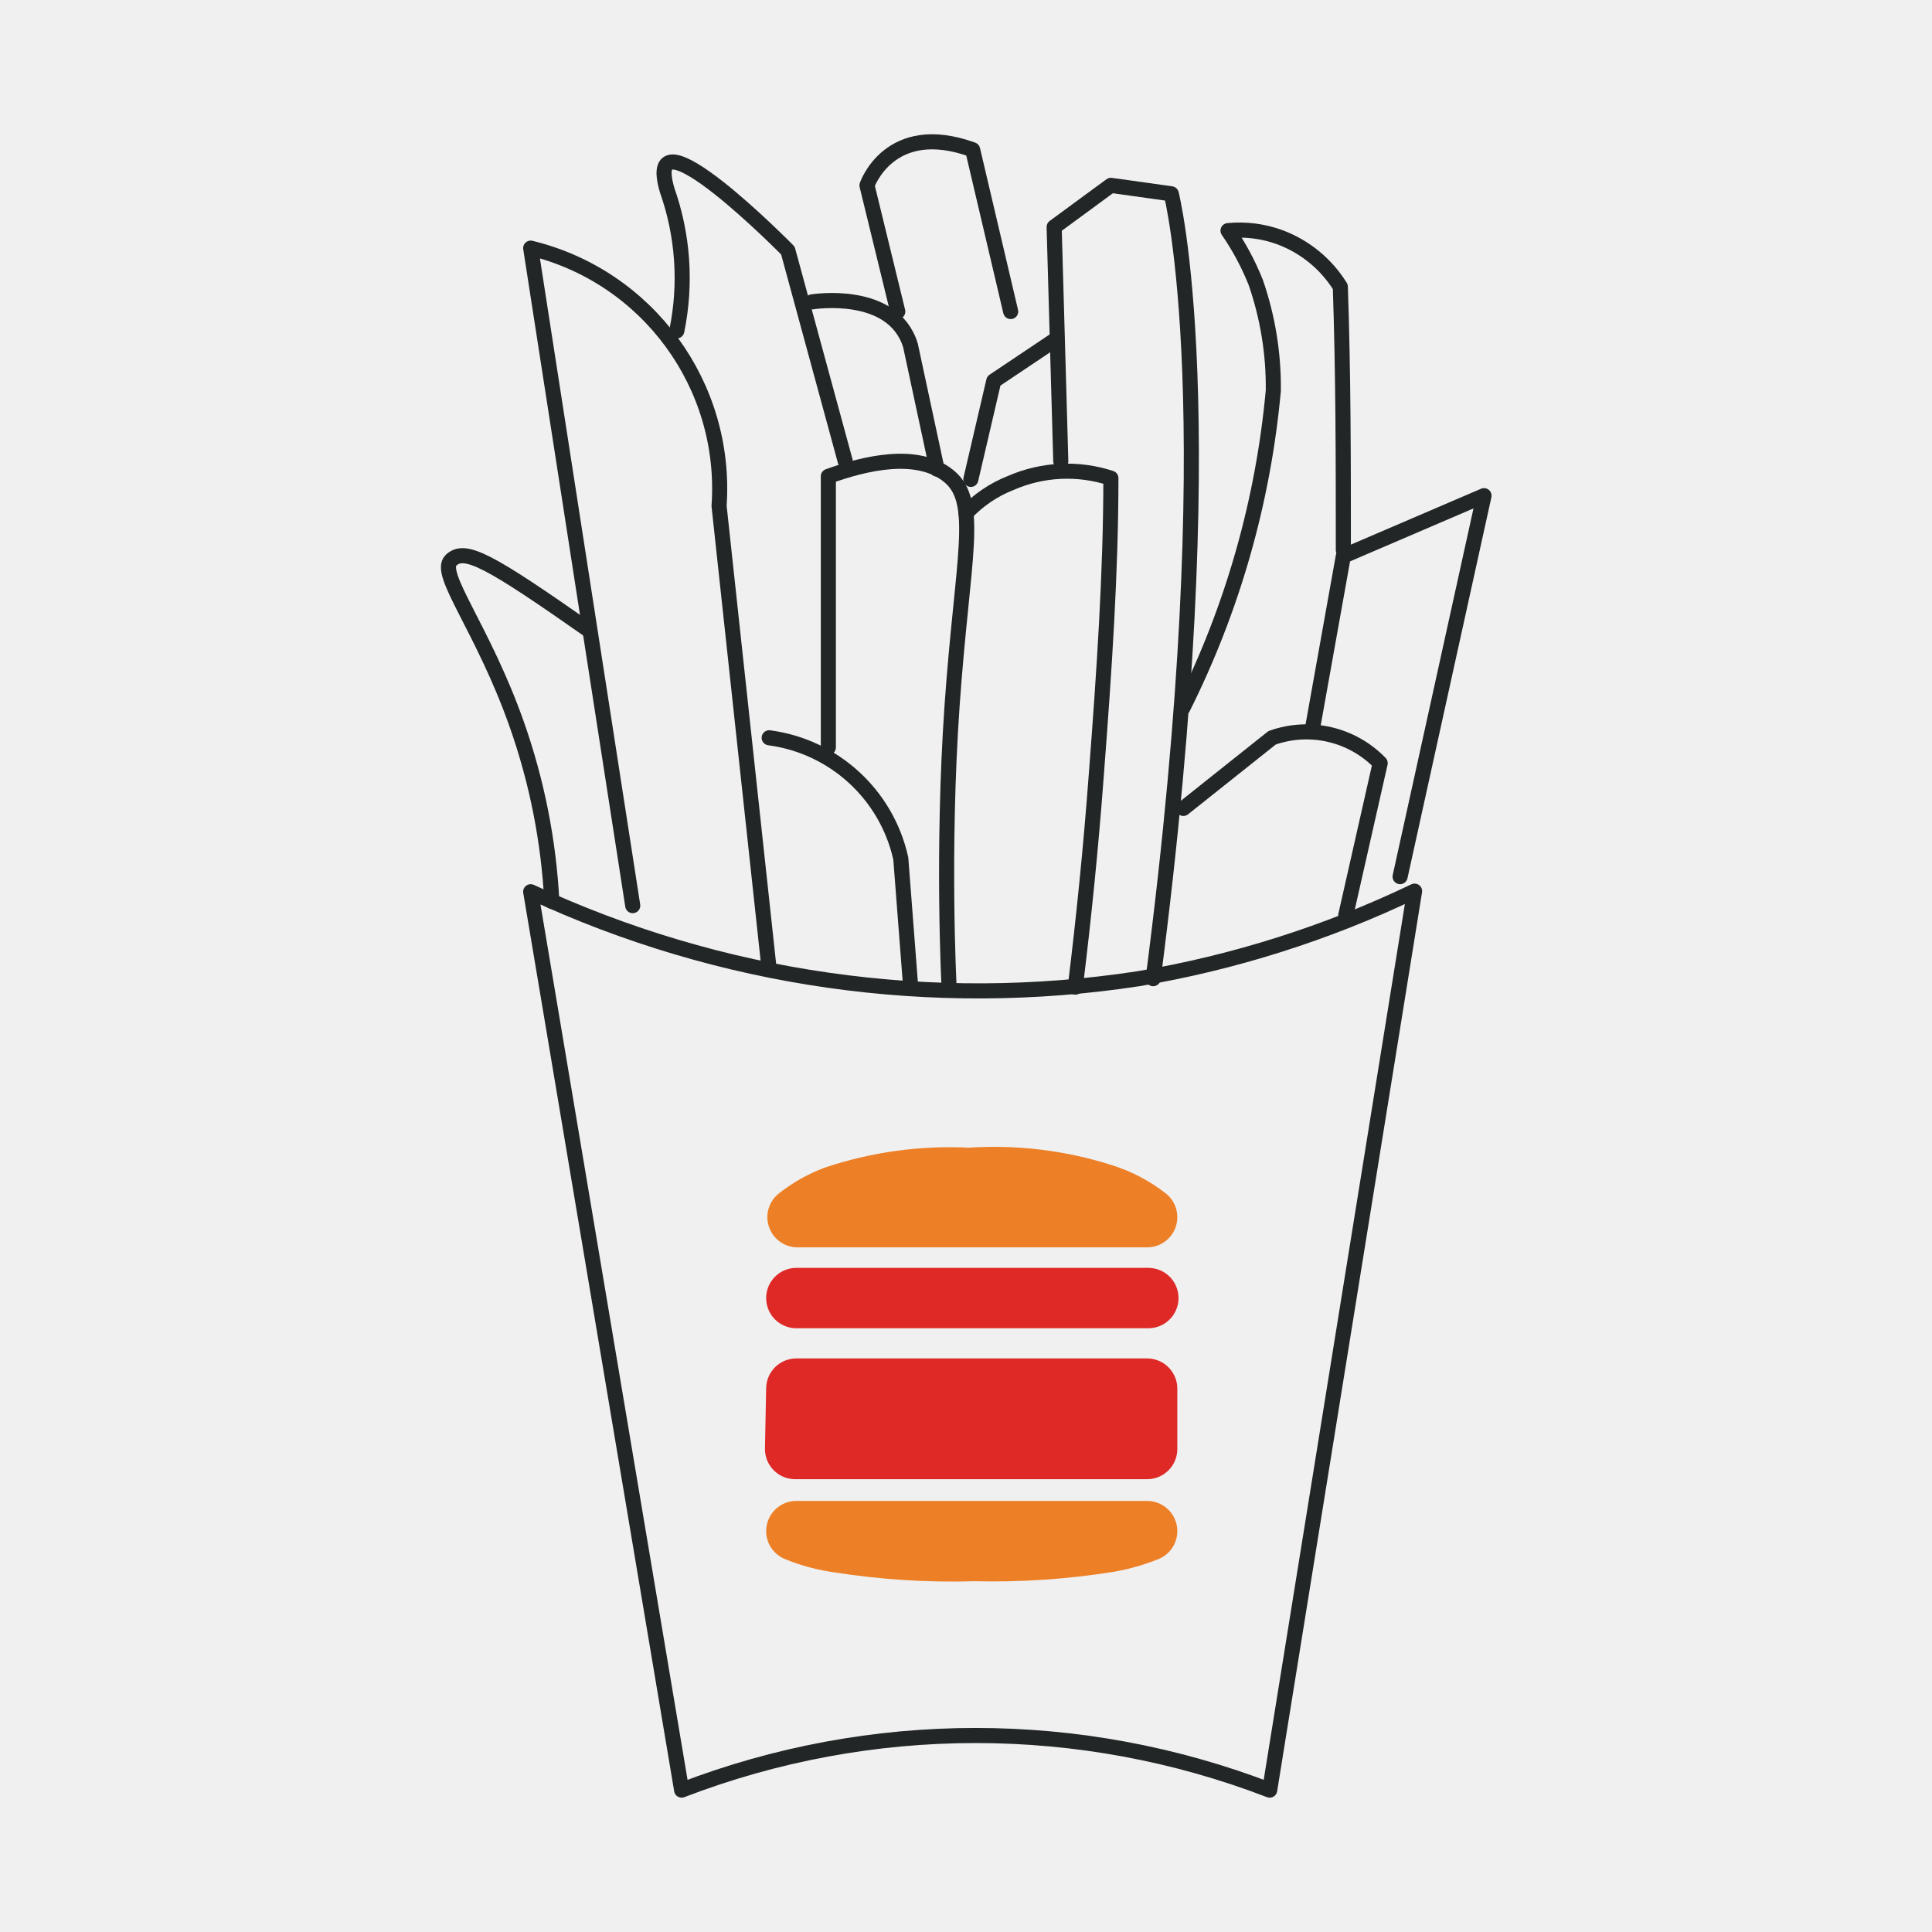
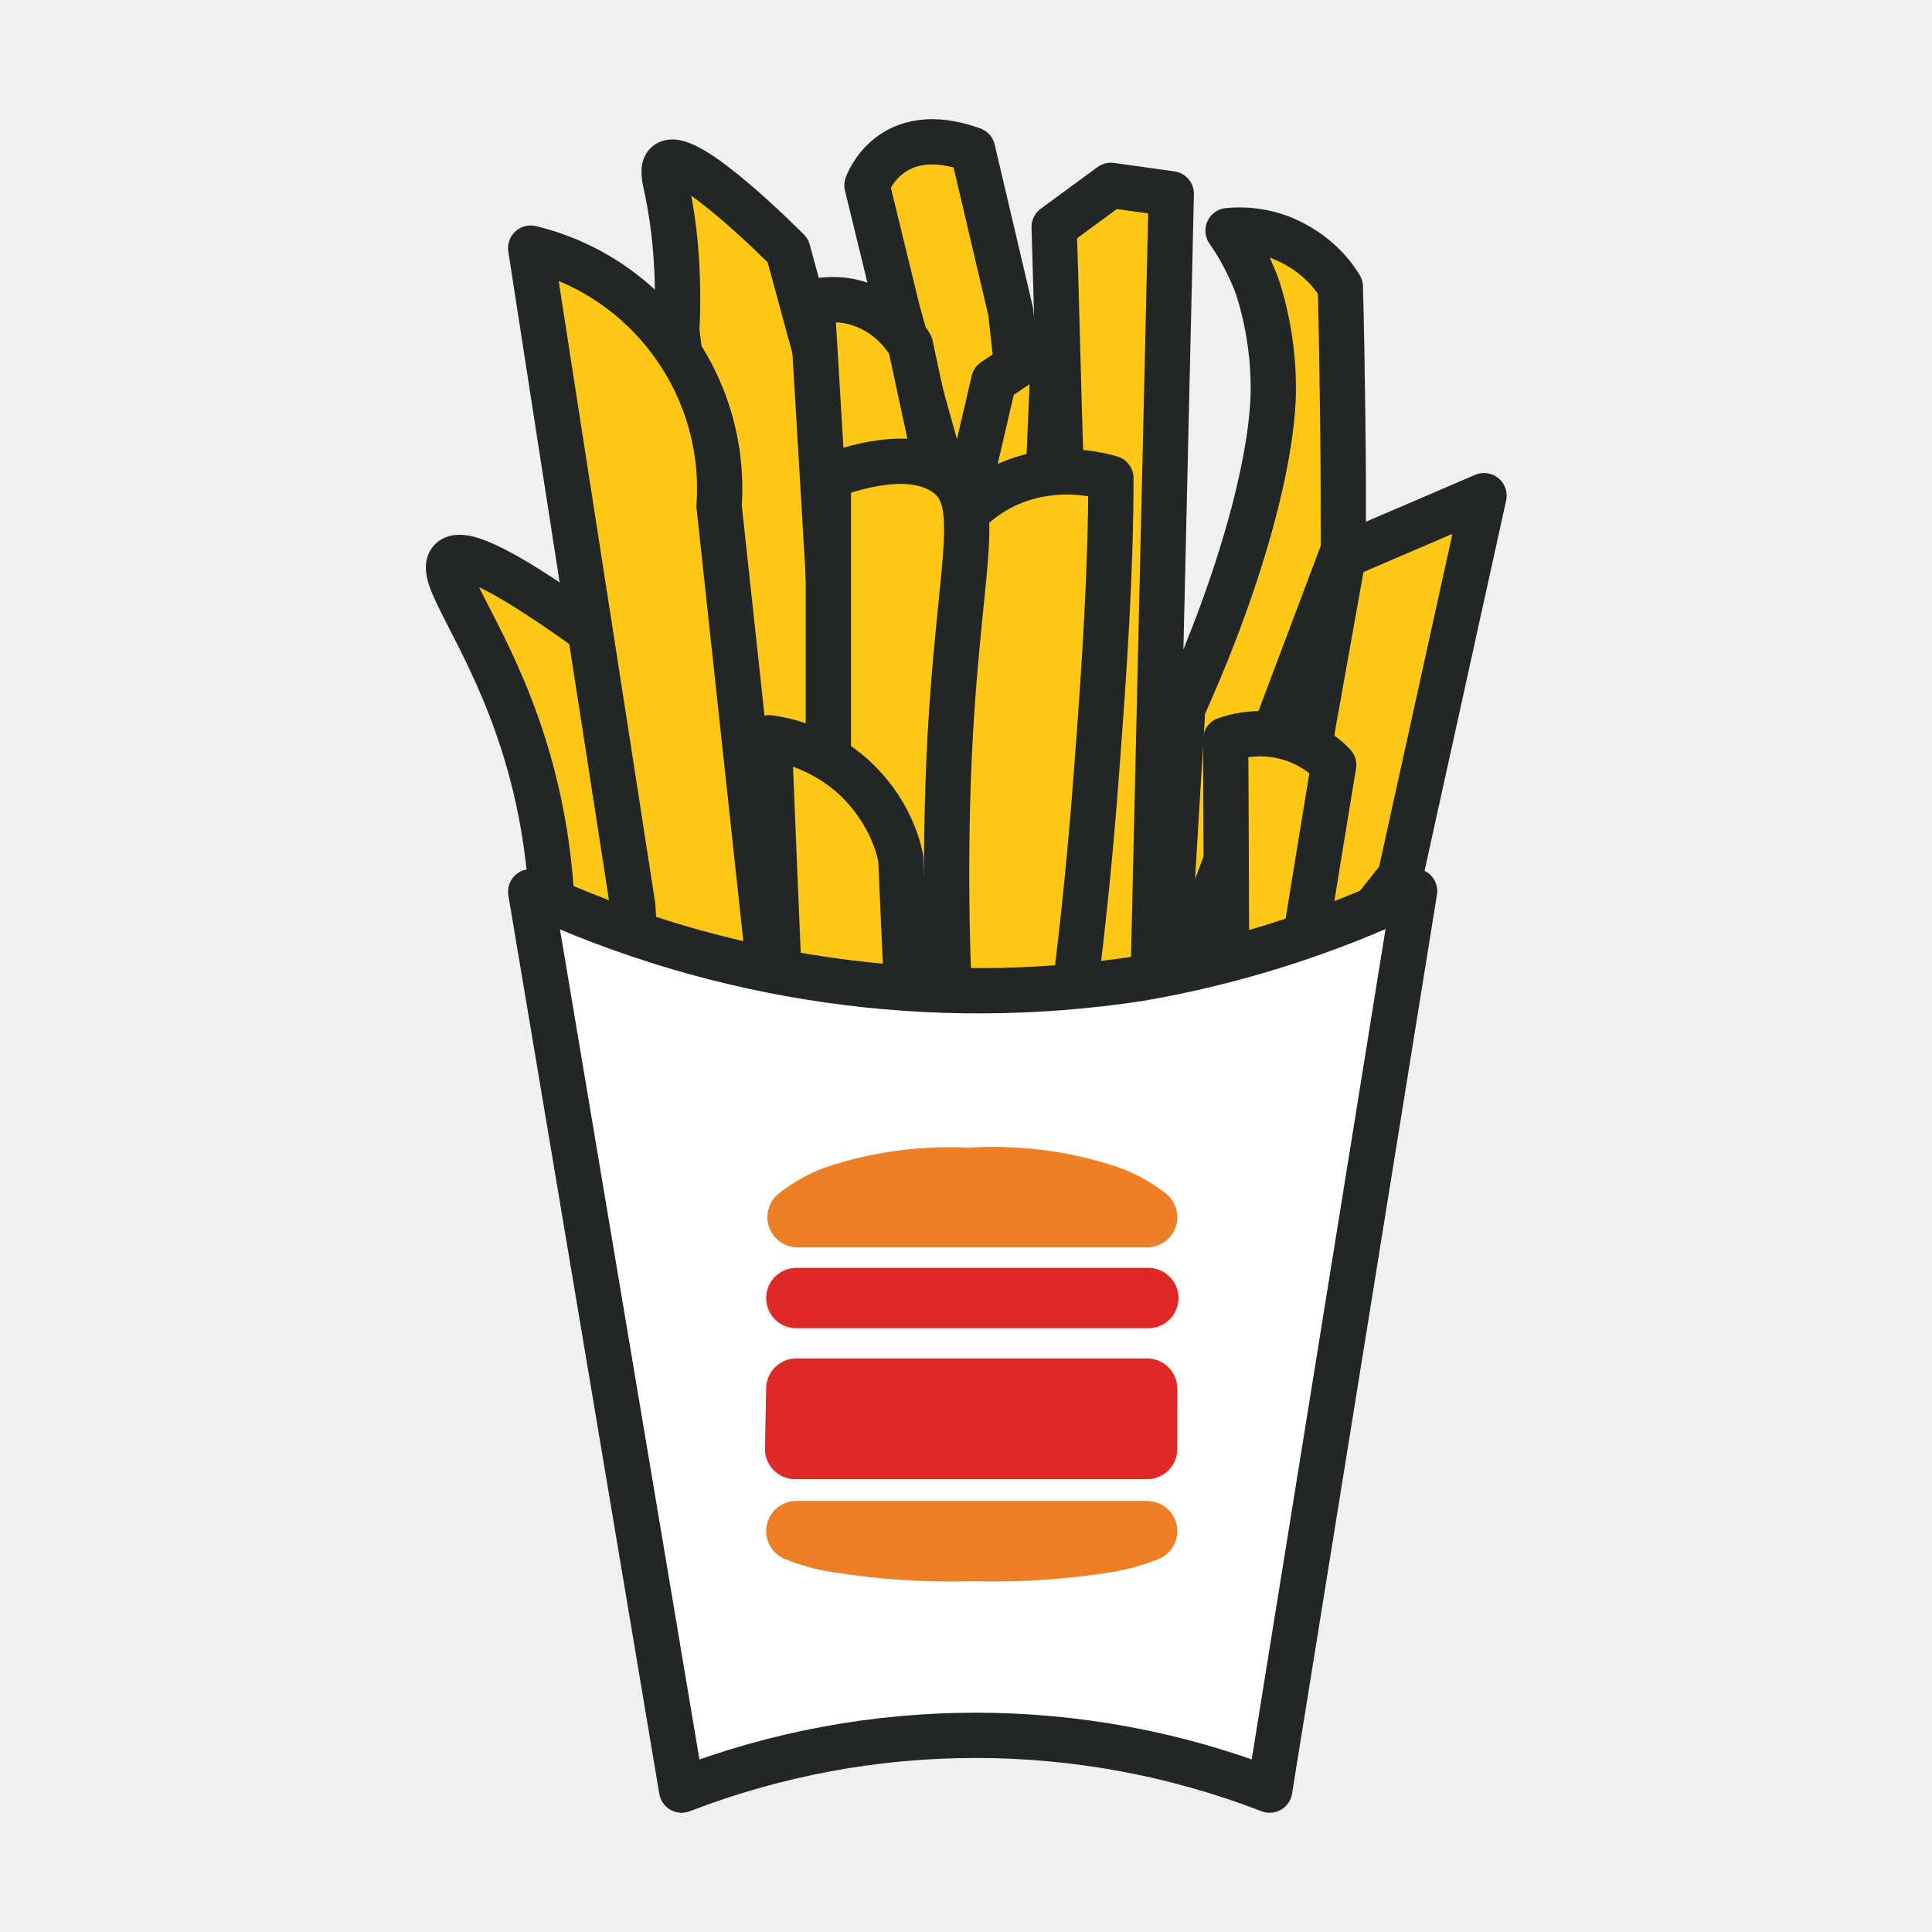
- <svg xmlns="http://www.w3.org/2000/svg" viewBox="0 0 32 32">
-   <g fill="none" stroke-linecap="round" stroke-linejoin="round">
-     <g stroke="#232626" stroke-width="0.25">
-       <path d="M8.79,14.77l2.5,14.88a13.56,13.56,0,0,1,9.74,0l2.4-14.89a17.21,17.21,0,0,1-4.57,1.45A17.55,17.55,0,0,1,8.79,14.77Z" />
-       <path d="M10.48,15,8.79,4.11a4.1,4.1,0,0,1,3.12,4.27l.83,7.68" />
-       <path d="M9.14,14.93A10.43,10.43,0,0,0,8.56,12C8,10.41,7.24,9.5,7.47,9.28s.63,0,2.3,1.17" />
-       <path d="M11.21,5.48a4.36,4.36,0,0,0-.16-2.33c-.43-1.47,2,1,2,1L14,7.64" />
-       <path d="M12.74,12.22a2.58,2.58,0,0,1,2.18,2l.16,2.08" />
-       <path d="M13.72,12.38V7.89c.61-.22,1.48-.43,2,0s.22,1.36.05,3.79-.05,4.67-.05,4.67h0" />
-       <path d="M13.45,5s1.34-.22,1.63.72l.44,2.05" />
-       <path d="M14.87,5.16l-.51-2.09s.37-1.09,1.75-.59l.63,2.68" />
-       <path d="M16,8.5A2.05,2.05,0,0,1,16.74,8a2.33,2.33,0,0,1,1.66-.08c0,1.55-.11,3.19-.24,4.89-.09,1.22-.21,2.4-.35,3.54" />
-       <path d="M17.57,7.64l-.11-3.88.94-.69,1,.14s.92,3.59-.3,13" />
-       <path d="M17.46,5.64l-1,.67-.38,1.63" />
-       <path d="M22.25,9.11c0-1.45,0-2.91-.05-4.36a2,2,0,0,0-1-.82,1.94,1.94,0,0,0-.86-.11,4.34,4.34,0,0,1,.46.86,5.29,5.29,0,0,1,.29,1.79,14.73,14.73,0,0,1-1.5,5.26" />
-       <path d="M22.29,15.16l.57-2.52a1.7,1.7,0,0,0-1.79-.42L19.6,13.39" />
-       <path d="M23.19,14.52l1.39-6.31-2.33,1-.51,2.85" />
+ <svg xmlns="http://www.w3.org/2000/svg" width="32px" height="32px" viewBox="0 0 32 32">
+   <g stroke-linecap="round" stroke-linejoin="round">
+     <g stroke="#232626" stroke-width="0.75">
+       <g fill="#FFC817">
+         <path d="M14.87,5.16c-0.17-0.7-0.34-1.39-0.51-2.09c0,0,0.37-1.09,1.75-0.59l0.63,2.68c0.21,1.9,0.42,3.8,0.64,5.7           c-0.23,0.25-0.47,0.5-0.7,0.75C16.07,9.46,15.47,7.31,14.87,5.16z" />
+         <path d="M11.21,5.48c0.05-1.03-0.05-1.8-0.16-2.33c-0.04-0.18-0.09-0.37,0-0.44c0.33-0.25,2,1.44,2,1.44L14,7.64           c0.06,3.28,0.13,6.56,0.19,9.83c-0.5-0.08-1.01-0.17-1.51-0.25C12.19,13.31,11.7,9.39,11.21,5.48z" />
+         <path d="M13.45,5c0.15-0.03,0.41-0.07,0.71,0.01c0.57,0.15,0.86,0.6,0.92,0.71l0.44,2.05c0.15,3.49,0.31,6.97,0.46,10.46           c-0.6-0.25-1.19-0.5-1.79-0.75C13.94,13.32,13.7,9.16,13.45,5z" />
+         <path d="M17.57,7.64c-0.04-1.29-0.07-2.59-0.11-3.88l0.94-0.69l1,0.14c-0.1,4.33-0.2,8.67-0.3,13c-0.43,0.05-0.86,0.09-1.29,0.14           C17.73,13.45,17.65,10.54,17.57,7.64z" />
+         <path d="M17.46,5.64c-0.33,0.22-0.67,0.45-1,0.67l-0.38,1.63c0.41,0.32,0.83,0.64,1.24,0.96C17.37,7.81,17.41,6.73,17.46,5.64z" />
+         <path d="M16,8.5c0.16-0.15,0.4-0.36,0.74-0.5c0.74-0.31,1.42-0.15,1.66-0.08c0,1.55-0.11,3.19-0.24,4.89c-0.09,1.22-0.21,2.4-0.35,3.54           c-0.87,0.1-1.74,0.21-2.61,0.31C15.46,13.94,15.73,11.22,16,8.5z" />
+         <path d="M22.25,9.11c0-0.72,0-1.44-0.01-2.18c-0.01-0.74-0.02-1.46-0.04-2.18c-0.23-0.38-0.59-0.66-1-0.82           c-0.27-0.1-0.57-0.14-0.86-0.11c0.19,0.27,0.34,0.56,0.46,0.86c0,0,0.3,0.77,0.29,1.79c-0.01,1.06-0.47,2.98-1.5,5.26           c-0.11,1.76-0.21,3.51-0.32,5.27C20.27,14.37,21.26,11.74,22.25,9.11z" />
+         <path d="M23.19,14.52c0.46-2.1,0.93-4.21,1.39-6.31l-2.33,1l-0.51,2.85c-0.24,1.73-0.47,3.46-0.71,5.19           C21.75,16.34,22.47,15.43,23.19,14.52z" />
+         <path d="M21.26,17.75c0.28-1.69,0.55-3.39,0.83-5.08c-0.46-0.48-1.16-0.64-1.79-0.42c0.01,1.37,0.01,2.74,0.02,4.11           C20.63,16.83,20.94,17.29,21.26,17.75z" />
+         <path d="M13.72,12.38V7.89c0.61-0.22,1.48-0.43,2,0s0.22,1.36,0.05,3.79s-0.05,4.67-0.05,4.67l0,0" />
+         <path d="M12.74,12.22c0.22,0.03,0.84,0.14,1.41,0.66c0.56,0.52,0.73,1.12,0.77,1.34c0.06,1.4,0.13,2.8,0.19,4.2           c-0.71-0.05-1.41-0.09-2.12-0.14C12.91,16.26,12.82,14.24,12.74,12.22z" />
+         <path d="M9.14,14.93C9.1,14.22,8.98,13.18,8.56,12C8,10.41,7.24,9.51,7.47,9.28c0.14-0.14,0.63-0.03,2.3,1.17           c0.59,2.32,1.18,4.65,1.77,6.97C10.74,16.59,9.94,15.76,9.14,14.93z" />
+         <path d="M10.48,15C9.92,11.37,9.35,7.74,8.79,4.11c1.94,0.47,3.26,2.28,3.12,4.27l0.83,7.68c0.07,0.83,0.15,1.67,0.22,2.5           c-0.75-0.03-1.51-0.06-2.26-0.08C10.63,17.32,10.55,16.16,10.48,15z" />
+       </g>
+       <path fill="#FFFFFF" d="M8.79,14.77l2.5,14.88c3.13-1.21,6.61-1.21,9.74,0l2.4-14.89c-1.45,0.69-2.99,1.18-4.57,1.45         C15.43,16.73,11.93,16.23,8.79,14.77z" />
    </g>
-     <g stroke="#ED7F26" stroke-width="1">
-       <path d="M19,20.16H13.21a2.32,2.32,0,0,1,.62-.35,6,6,0,0,1,2.22-.3,5.92,5.92,0,0,1,2.23.27A2.29,2.29,0,0,1,19,20.16Z" />
-       <path d="M13.19,25.36H19a3.22,3.22,0,0,1-.63.18,12.23,12.23,0,0,1-2.23.15,12.1,12.1,0,0,1-2.24-.14A2.91,2.91,0,0,1,13.19,25.36Z" />
+     <g fill="none" stroke="#ED7F26">
+       <path d="M19,20.16h-5.79c0.19-0.15,0.4-0.27,0.62-0.35c0.71-0.24,1.47-0.34,2.22-0.3c0.75-0.05,1.51,0.04,2.23,0.27         C18.54,19.86,18.78,19.99,19,20.16z" />
+       <path d="M13.19,25.36H19c-0.2,0.08-0.41,0.14-0.63,0.18c-0.74,0.12-1.48,0.17-2.23,0.15c-0.75,0.02-1.5-0.02-2.24-0.14         C13.66,25.52,13.42,25.45,13.19,25.36z" />
    </g>
-     <g stroke="#DE2927" stroke-width="1">
+     <g fill="none" stroke="#DE2927">
      <line x1="13.19" y1="21.5" x2="19.02" y2="21.5" />
-       <path d="M13.19,23,19,23V24l-5.83,0Z" />
+       <path d="M13.19,23H19v1h-5.83L13.19,23z" />
    </g>
  </g>
</svg>
